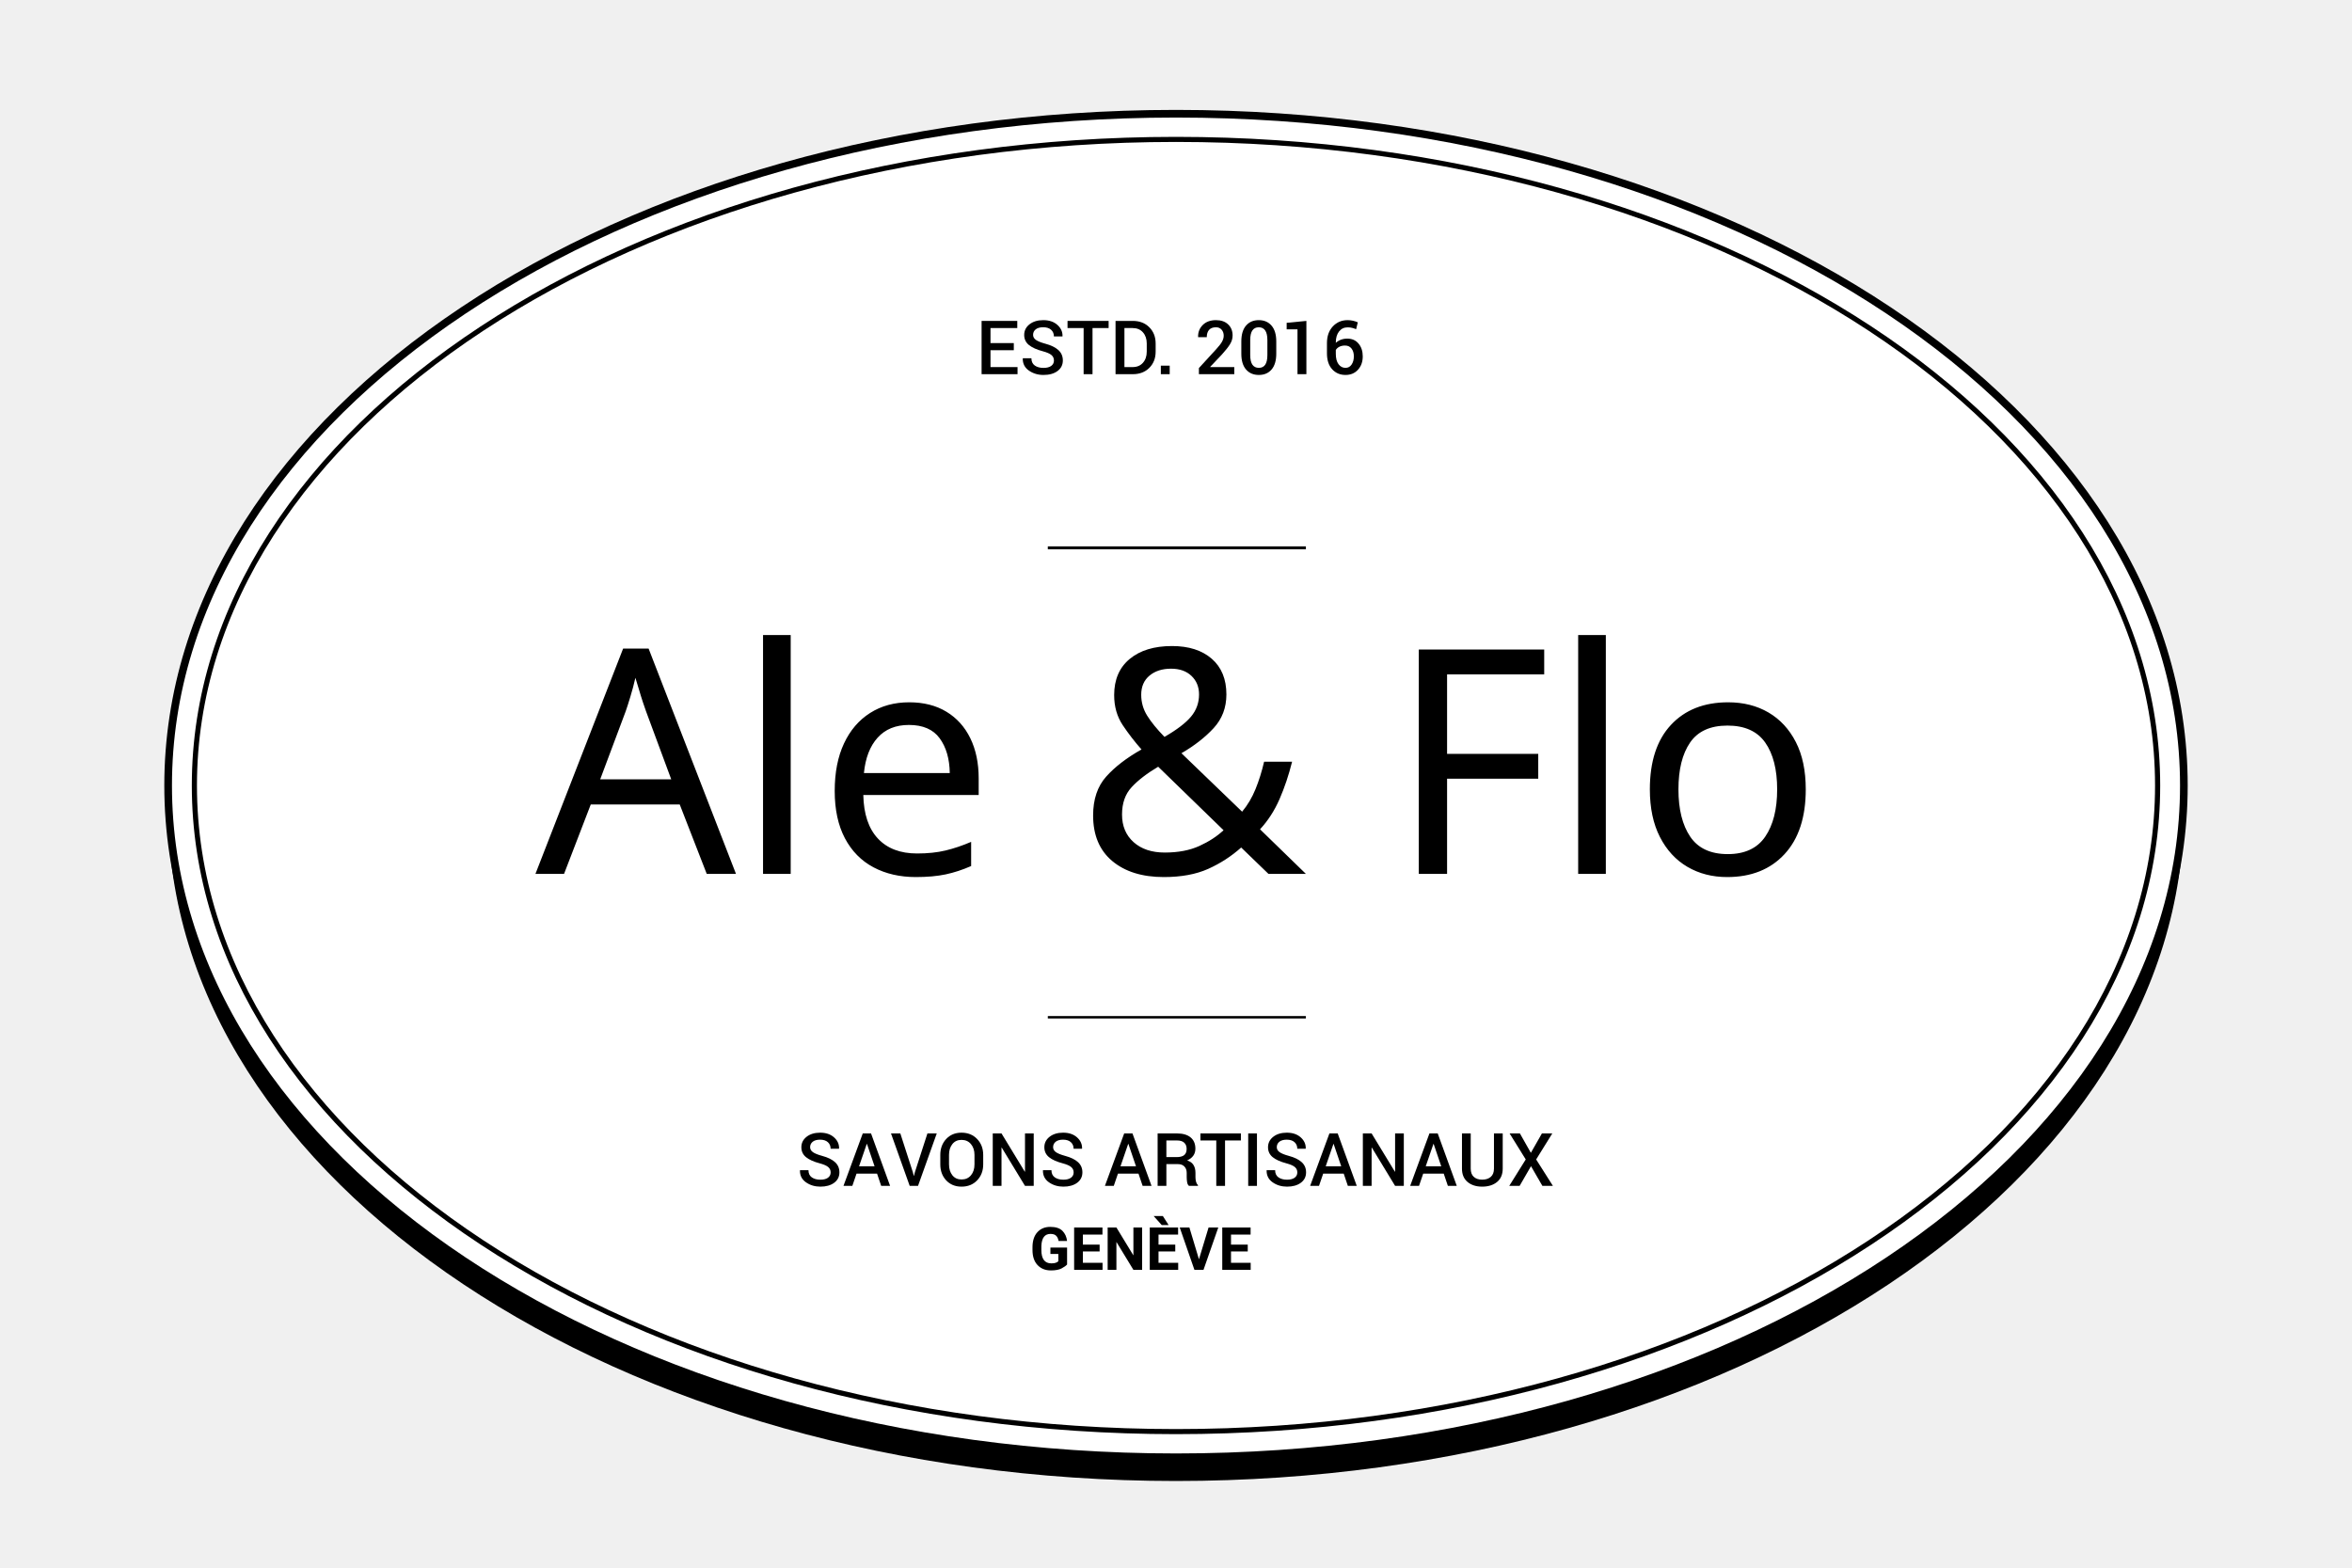
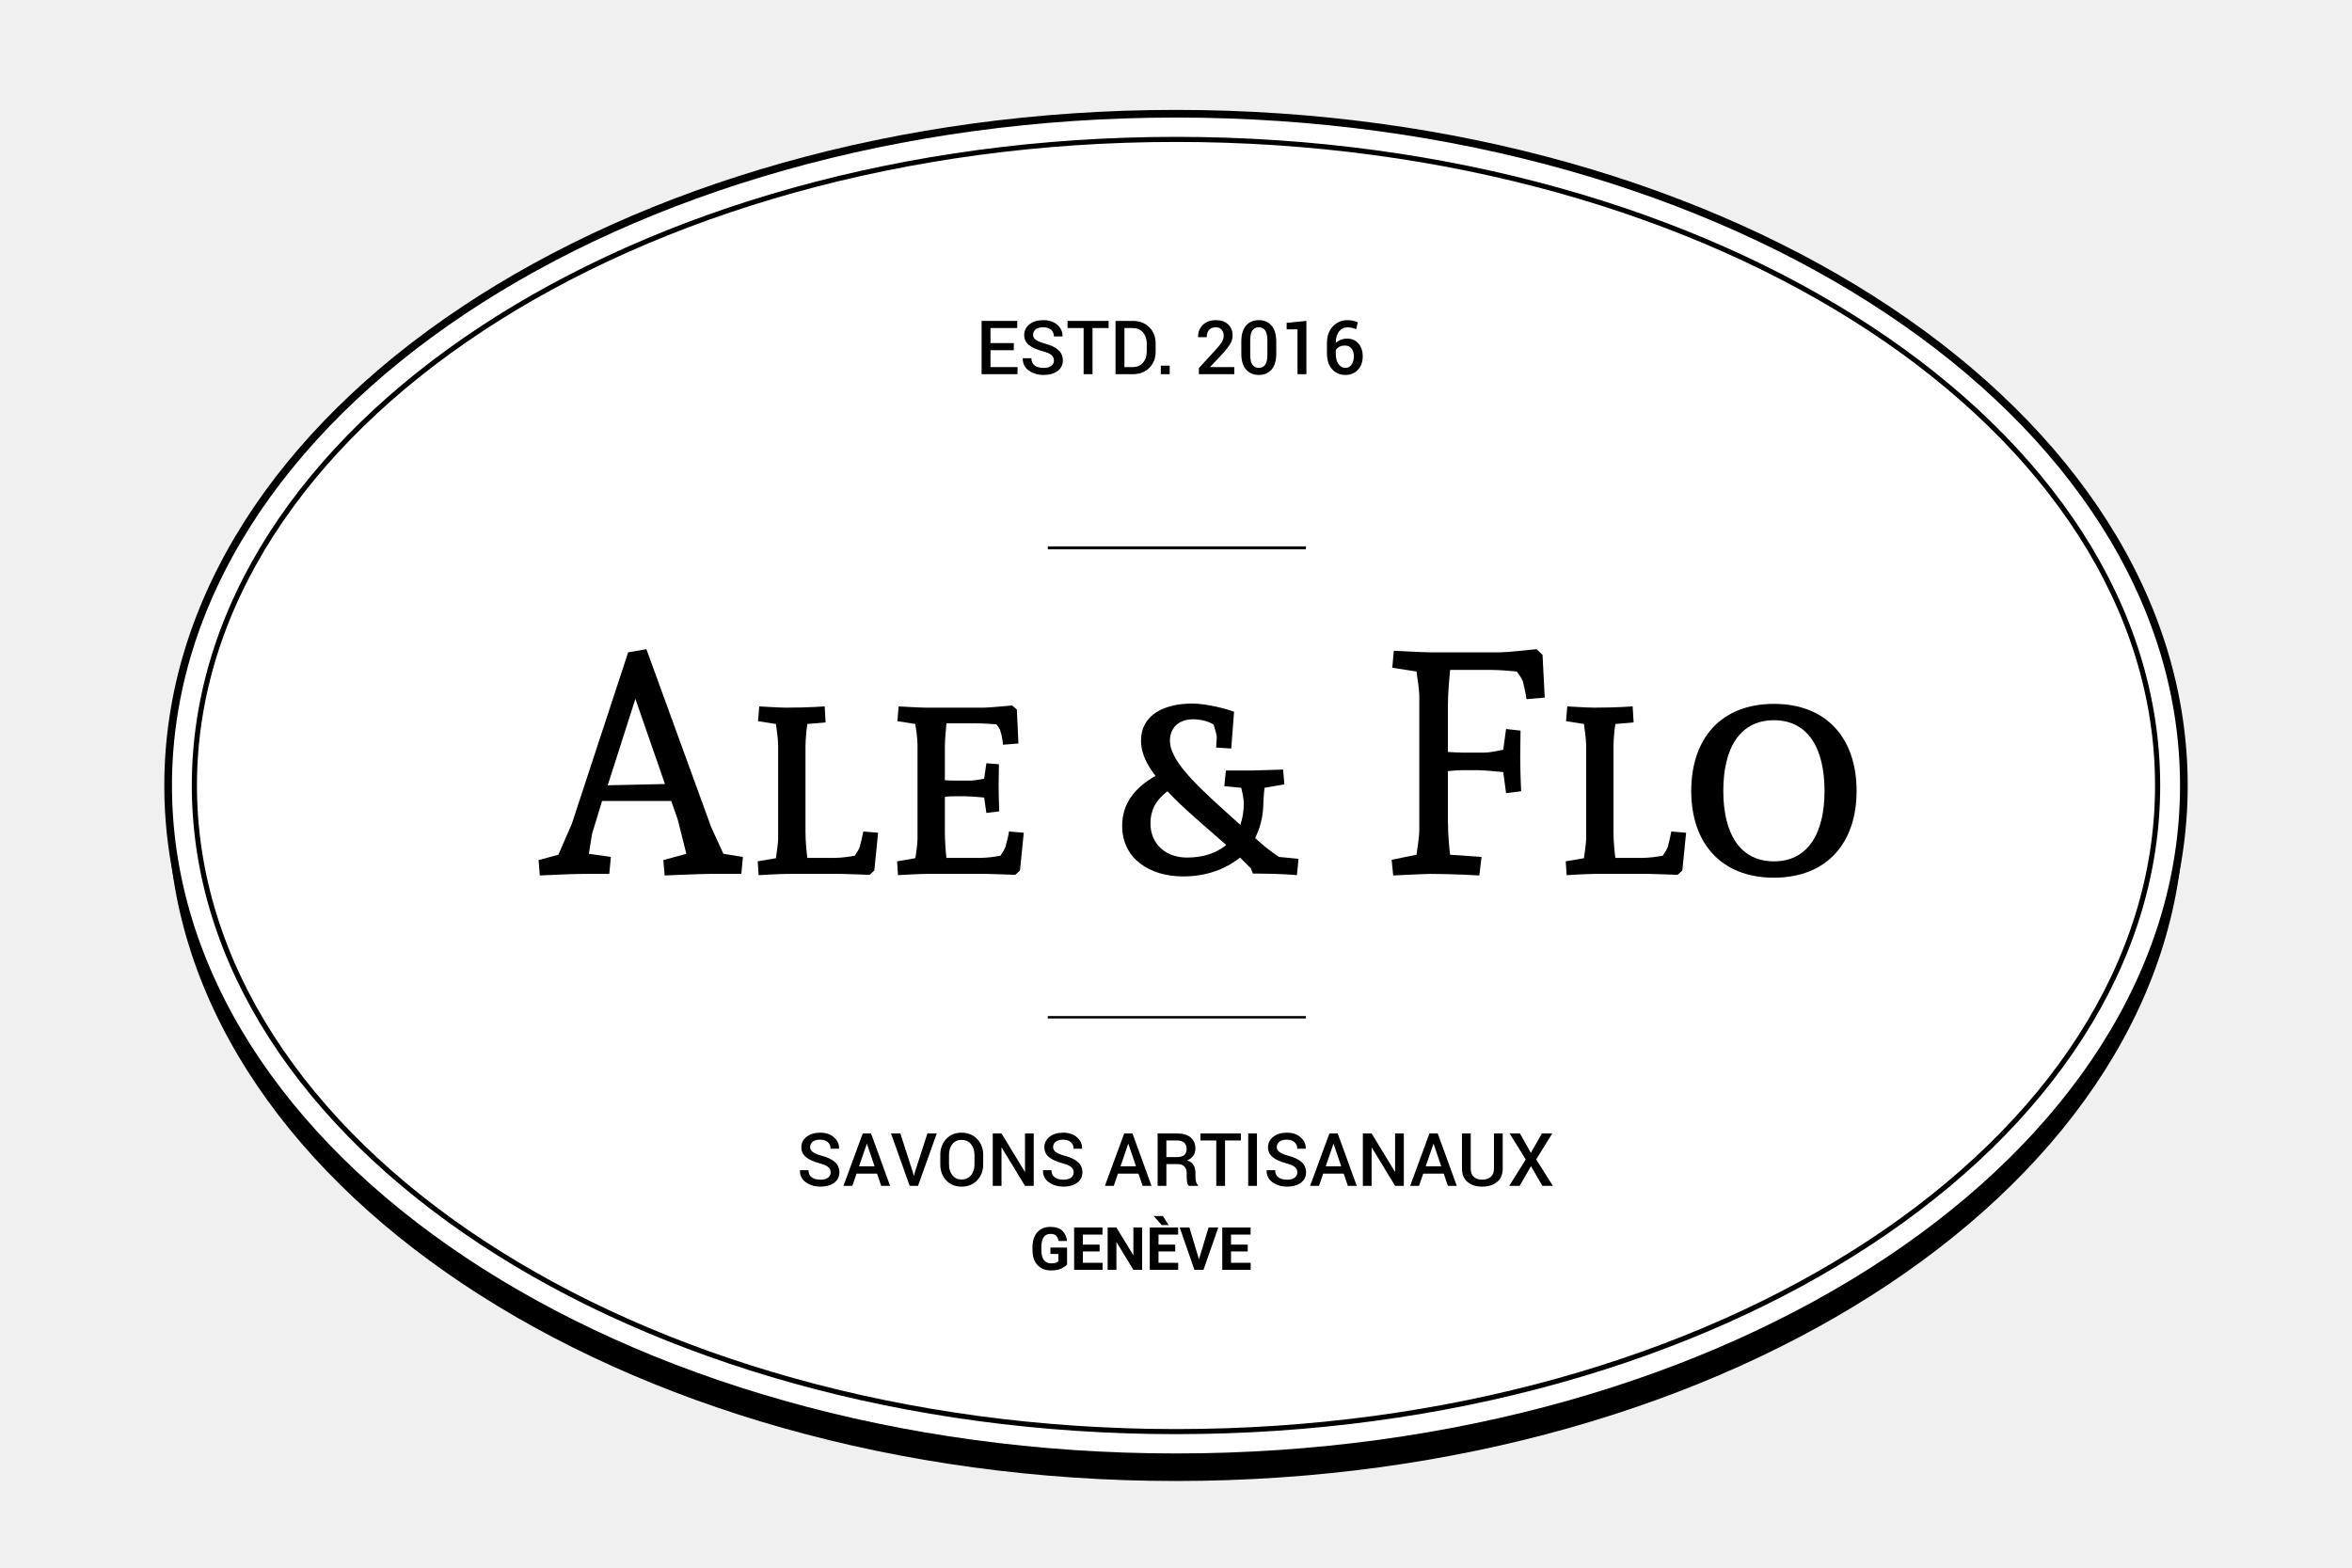
<svg xmlns="http://www.w3.org/2000/svg" width="1578.54" height="1052.362" id="svg2" version="1.1">
  <defs id="defs4" />
  <g id="layer1" transform="translate(0,6.5938854e-5)">
    <path transform="matrix(0.8570272,0,0,0.8570272,112.8442,92.25889)" d="m 1578.54,526.181 c 0,290.602 -353.368,526.181 -789.27,526.181 C 353.368,1052.362 0,816.783 0,526.181 0,235.579 353.368,0 789.27,0 1225.172,0 1578.54,235.579 1578.54,526.181 z" id="path3767" style="fill:#000000;fill-opacity:1;stroke:none" />
    <path style="fill:#ffffff;fill-opacity:1;stroke:none" id="path2993" d="m 1578.54,526.181 c 0,290.602 -353.368,526.181 -789.27,526.181 C 353.368,1052.362 0,816.783 0,526.181 0,235.579 353.368,0 789.27,0 1225.172,0 1578.54,235.579 1578.54,526.181 z" transform="matrix(0.8570272,0,0,0.8570272,112.8442,76.34267)" />
    <path transform="matrix(0.8570272,0,0,0.8570272,112.8442,76.34267)" d="m 1578.54,526.181 c 0,290.602 -353.368,526.181 -789.27,526.181 C 353.368,1052.362 0,816.783 0,526.181 0,235.579 353.368,0 789.27,0 1225.172,0 1578.54,235.579 1578.54,526.181 z" id="path2995" style="fill:none;stroke:#000000;stroke-width:6;stroke-miterlimit:4;stroke-opacity:1;stroke-dasharray:none" />
    <path style="fill:none;stroke:#000000;stroke-width:4.133;stroke-miterlimit:4;stroke-opacity:1;stroke-dasharray:none" id="path3769" d="m 1578.54,526.181 c 0,290.602 -353.368,526.181 -789.27,526.181 C 353.368,1052.362 0,816.783 0,526.181 0,235.579 353.368,0 789.27,0 1225.172,0 1578.54,235.579 1578.54,526.181 z" transform="matrix(0.8347083,0,0,0.8242782,130.4598,93.57458)" />
-     <text xml:space="preserve" style="font-size:58.607px;font-style:normal;font-weight:normal;line-height:125%;letter-spacing:0px;word-spacing:0px;fill:#000000;fill-opacity:1;stroke:none;font-family:Sans" x="359.35" y="586.642" id="text3771">
-       <tspan id="tspan3773" x="359.35" y="586.642" style="font-size:210.984px;font-style:normal;font-variant:normal;font-weight:normal;font-stretch:normal;text-align:start;line-height:125%;writing-mode:lr-tb;text-anchor:start;font-family:Andada SC;-inkscape-font-specification:Andada SC">Ale &amp; Flo</tspan>
-     </text>
+     <g style="font-size:58.607px;font-style:normal;font-weight:normal;line-height:125%;letter-spacing:0px;word-spacing:0px;fill:#000000;fill-opacity:1;stroke:none;font-family:Sans" id="text3771">
+       <path d="m 498.6,575.249 -13.081,-2.11 -8.228,-17.934 -43.463,-119.417 -12.237,2.11 -37.766,114.986 -9.072,20.887 -13.292,3.587 0.844,10.338 c 0,0 20.676,-1.055 28.483,-1.055 l 18.145,0 1.055,-11.393 -14.769,-2.11 2.11,-13.292 6.751,-22.153 46.416,0 4.431,12.659 5.697,22.786 -15.402,4.22 0.844,10.338 c 0,0 23.63,-1.055 30.171,-1.055 l 21.309,0 1.055,-11.393 m -72.157,-106.125 19.832,57.177 -38.399,0.844 18.567,-58.021" style="font-size:210.984px;font-variant:normal;font-stretch:normal;text-align:start;line-height:125%;writing-mode:lr-tb;text-anchor:start;font-family:Andada SC;-inkscape-font-specification:Andada SC" id="path3030" />
+       <path d="m 553.469,474.187 c 0,0 -10.76,0.844 -25.74,0.844 -4.642,0 -18.145,-0.844 -18.145,-0.844 l -0.844,9.916 12.026,1.899 c 0.211,2.321 1.477,9.494 1.477,14.136 l 0,63.295 c 0,2.743 -1.266,10.76 -1.477,12.659 l -12.237,2.11 0.633,9.283 c 0,0 13.714,-0.844 18.567,-0.844 l 37.133,0 c 3.376,0 18.778,0.633 18.778,0.633 l 3.165,-2.954 2.532,-25.318 -9.916,-0.844 c -0.422,2.532 -1.688,7.595 -2.321,10.127 -0.211,1.055 -1.688,3.587 -3.376,6.119 -3.376,0.633 -8.861,1.477 -13.714,1.477 l -18.145,0 c -0.422,-2.743 -1.266,-10.76 -1.266,-17.301 l 0,-57.388 c 0,-5.275 0.844,-12.87 1.266,-15.191 l 12.237,-1.055 -0.633,-10.76" style="font-size:210.984px;font-variant:normal;font-stretch:normal;text-align:start;line-height:125%;writing-mode:lr-tb;text-anchor:start;font-family:Andada SC;-inkscape-font-specification:Andada SC" id="path3032" />
+       <path d="m 602.282,484.103 12.026,1.899 c 0.422,2.532 1.477,9.494 1.477,14.136 l 0,63.295 c 0,2.743 -1.055,10.76 -1.477,12.659 l -12.237,2.11 0.633,9.283 c 0,0 13.714,-0.844 18.567,-0.844 l 41.353,0 c 3.376,0 18.778,0.633 18.778,0.633 l 3.165,-2.954 2.532,-25.318 -9.916,-0.844 c -0.211,2.532 -1.688,7.595 -2.321,10.127 -0.422,1.477 -1.688,3.587 -3.376,6.119 -3.376,0.633 -8.65,1.477 -13.714,1.477 l -22.575,0 c -0.422,-3.165 -1.055,-10.971 -1.055,-17.301 l 0,-23.63 c 2.321,-0.422 5.275,-0.422 6.541,-0.422 l 7.384,0 c 3.376,0 12.448,0.844 12.448,0.844 l 1.477,10.338 8.65,-1.055 c 0,0 -0.422,-10.338 -0.422,-18.356 0,-3.165 0.211,-13.292 0.211,-13.292 l -8.439,-0.633 -1.477,10.338 c 0,0 -5.697,1.266 -9.072,1.266 l -11.182,0 c -1.055,0 -3.587,0 -6.119,-0.211 l 0,-22.575 c 0,-4.642 0.844,-12.448 1.055,-15.613 l 20.465,0 c 4.642,0 9.705,0.422 13.081,0.633 1.477,1.899 2.743,3.798 2.743,4.853 0.844,2.321 1.477,6.33 1.688,8.861 l 10.338,-0.844 -1.055,-22.786 -3.165,-2.743 c 0,0 -15.402,1.477 -18.778,1.477 l -39.243,0 c -4.22,0 -18.145,-0.844 -18.145,-0.844 l -0.844,9.916" style="font-size:210.984px;font-variant:normal;font-stretch:normal;text-align:start;line-height:125%;writing-mode:lr-tb;text-anchor:start;font-family:Andada SC;-inkscape-font-specification:Andada SC" id="path3034" />
+       <path d="m 800.181,472.288 c -18.567,0 -34.39,7.384 -34.39,24.896 0,8.017 3.376,15.402 9.705,23.63 -14.347,8.228 -22.364,18.989 -22.364,33.546 0,21.942 18.356,33.968 40.931,33.968 15.402,0 28.483,-4.853 38.188,-12.659 l 7.173,7.173 1.477,3.587 3.587,0 c 15.824,0 25.951,1.055 25.951,1.055 l 1.055,-10.971 -13.081,-1.266 c -3.587,-2.321 -9.916,-7.173 -10.971,-8.228 l -5.064,-4.431 c 3.165,-6.54 5.275,-13.714 5.486,-22.153 0.211,-6.54 0.633,-10.127 0.844,-11.604 l 13.292,-2.321 -0.844,-9.916 -20.887,0.633 -17.512,0 -1.055,10.549 11.393,1.055 c 0.422,1.899 1.688,7.384 1.688,10.338 0,5.486 -0.844,10.127 -2.321,14.558 -25.74,-23.208 -47.26,-41.564 -47.26,-56.544 0,-8.65 5.908,-14.347 15.613,-14.347 6.33,0 11.604,2.11 13.714,3.587 0,0 2.11,6.962 2.11,8.017 0,1.477 -0.422,6.751 -0.422,7.384 l 10.127,0.633 1.899,-24.685 c -5.064,-1.899 -18.356,-5.486 -28.061,-5.486 m -16.668,58.865 c 10.971,11.815 25.74,23.841 39.454,36.078 -6.751,5.486 -15.402,8.439 -26.373,8.439 -13.925,0 -24.474,-8.861 -24.474,-22.997 0,-8.228 3.165,-15.191 11.393,-21.52" style="font-size:210.984px;font-variant:normal;font-stretch:normal;text-align:start;line-height:125%;writing-mode:lr-tb;text-anchor:start;font-family:Andada SC;-inkscape-font-specification:Andada SC" id="path3037" />
+       <path d="m 1031.258,435.788 c 0,0 -19.832,2.11 -24.052,2.11 l -47.26,0 c -4.22,0 -24.474,-1.055 -24.474,-1.055 l -1.055,11.393 16.246,2.532 c 0.422,2.743 1.899,12.448 1.899,16.035 l 0,90.934 c 0,3.587 -1.477,13.292 -1.899,16.035 l -16.668,3.376 1.055,10.549 c 0,0 20.676,-1.055 24.896,-1.055 16.879,0 32.913,1.055 32.913,1.055 l 1.477,-12.448 -21.098,-1.477 c -0.422,-2.954 -1.477,-13.503 -1.477,-22.364 l 0,-33.757 c 3.587,-0.422 7.173,-0.633 9.072,-0.633 l 11.182,0 c 4.22,0 16.879,1.266 16.879,1.266 l 1.899,14.136 10.127,-1.266 c 0,0 -0.633,-12.448 -0.633,-22.997 0,-4.22 0.211,-17.723 0.211,-17.723 l -9.705,-1.055 -1.899,13.925 c 0,0 -8.439,1.899 -12.659,1.899 l -15.402,0 c -1.688,0 -5.486,-0.211 -9.072,-0.422 l 0,-31.648 c 0,-8.228 1.055,-18.989 1.477,-23.419 l 27.639,0 c 5.908,0 12.448,0.633 17.09,1.055 2.11,2.743 4.009,5.697 4.22,7.173 0.844,3.165 1.899,8.017 2.321,11.393 l 12.237,-1.055 -1.477,-28.694 -4.009,-3.798" style="font-size:210.984px;font-variant:normal;font-stretch:normal;text-align:start;line-height:125%;writing-mode:lr-tb;text-anchor:start;font-family:Andada SC;-inkscape-font-specification:Andada SC" id="path3039" />
+       <path d="m 1095.763,474.187 c 0,0 -10.76,0.844 -25.74,0.844 -4.642,0 -18.145,-0.844 -18.145,-0.844 l -0.844,9.916 12.026,1.899 c 0.211,2.321 1.477,9.494 1.477,14.136 l 0,63.295 c 0,2.743 -1.266,10.76 -1.477,12.659 l -12.237,2.11 0.633,9.283 c 0,0 13.714,-0.844 18.567,-0.844 l 37.133,0 c 3.376,0 18.777,0.633 18.777,0.633 l 3.165,-2.954 2.532,-25.318 -9.916,-0.844 c -0.422,2.532 -1.688,7.595 -2.321,10.127 -0.211,1.055 -1.688,3.587 -3.376,6.119 -3.376,0.633 -8.861,1.477 -13.714,1.477 l -18.145,0 c -0.422,-2.743 -1.266,-10.76 -1.266,-17.301 l 0,-57.388 c 0,-5.275 0.844,-12.87 1.266,-15.191 l 12.237,-1.055 -0.633,-10.76" style="font-size:210.984px;font-variant:normal;font-stretch:normal;text-align:start;line-height:125%;writing-mode:lr-tb;text-anchor:start;font-family:Andada SC;-inkscape-font-specification:Andada SC" id="path3041" />
+       <path d="m 1246.047,530.942 c 0,-35.023 -19.833,-58.443 -55.489,-58.443 -35.656,0 -55.489,23.419 -55.489,58.443 0,34.812 19.832,58.232 55.489,58.232 35.656,0 55.489,-23.419 55.489,-58.232 m -89.457,0 c 0,-28.483 10.971,-47.471 33.968,-47.471 22.997,0 33.968,18.989 33.968,47.471 0,28.272 -10.971,47.26 -33.968,47.26 -22.997,0 -33.968,-18.989 -33.968,-47.26" style="font-size:210.984px;font-variant:normal;font-stretch:normal;text-align:start;line-height:125%;writing-mode:lr-tb;text-anchor:start;font-family:Andada SC;-inkscape-font-specification:Andada SC" id="path3043" />
+     </g>
    <rect style="fill:#000000;fill-opacity:1;stroke:#000000;stroke-width:0.808;stroke-miterlimit:4;stroke-opacity:1;stroke-dasharray:none" id="rect3798" width="172.405" height="1.146" x="703.641" y="367.17" ry="0" />
    <rect ry="0" y="682.437" x="703.588" height="0.863" width="172.512" id="rect3800" style="fill:#000000;fill-opacity:1;stroke:#000000;stroke-width:0.701;stroke-miterlimit:4;stroke-opacity:1;stroke-dasharray:none" />
    <g style="font-size:32.612px;font-style:normal;font-weight:normal;line-height:125%;letter-spacing:0px;word-spacing:0px;fill:#000000;fill-opacity:1;stroke:none;font-family:Sans" id="text3802" transform="matrix(1.397272,0,0,1.397272,-312.5332,-92.68433)">
      <path d="m 710.63,234.585 -11.197,0 0,8.104 12.99,0 0,3.41 -17.262,0 0,-25.594 17.139,0 0,3.428 -12.867,0 0,7.225 11.197,0 0,3.428" style="font-size:36px;font-variant:normal;font-weight:bold;font-stretch:normal;text-align:start;line-height:125%;writing-mode:lr-tb;text-anchor:start;font-family:Roboto;-inkscape-font-specification:Roboto Bold" id="path3017" />
      <path d="m 729.913,239.525 c -2e-5,-1.066 -0.398,-1.939 -1.195,-2.619 -0.785,-0.68 -2.18,-1.289 -4.184,-1.828 -2.859,-0.75 -5.062,-1.74 -6.609,-2.971 -1.535,-1.242 -2.303,-2.865 -2.303,-4.869 0,-2.062 0.85,-3.762 2.549,-5.098 1.711,-1.336 3.914,-2.004 6.609,-2.004 2.812,3e-5 5.068,0.756 6.768,2.268 1.711,1.512 2.537,3.328 2.479,5.449 l -0.035,0.105 -4.096,0 c -2e-5,-1.312 -0.445,-2.373 -1.336,-3.182 -0.891,-0.82 -2.162,-1.23 -3.814,-1.23 -1.559,2e-5 -2.76,0.34 -3.604,1.02 -0.832,0.68 -1.248,1.559 -1.248,2.637 -10e-6,0.973 0.451,1.781 1.354,2.426 0.914,0.645 2.42,1.254 4.518,1.828 2.754,0.738 4.846,1.758 6.275,3.059 1.43,1.301 2.145,2.959 2.145,4.975 -2e-5,2.133 -0.855,3.832 -2.566,5.098 -1.699,1.254 -3.938,1.881 -6.715,1.881 -2.672,0 -5.016,-0.703 -7.031,-2.109 -2.016,-1.418 -2.994,-3.357 -2.936,-5.818 l 0.035,-0.105 4.113,0 c 0,1.559 0.539,2.725 1.617,3.498 1.078,0.762 2.479,1.143 4.201,1.143 1.582,0 2.812,-0.316 3.691,-0.949 0.879,-0.645 1.318,-1.512 1.318,-2.602" style="font-size:36px;font-variant:normal;font-weight:bold;font-stretch:normal;text-align:start;line-height:125%;writing-mode:lr-tb;text-anchor:start;font-family:Roboto;-inkscape-font-specification:Roboto Bold" id="path3019" />
      <path d="m 756.174,223.933 -7.734,0 0,22.166 -4.271,0 0,-22.166 -7.734,0 0,-3.428 19.74,0 0,3.428" style="font-size:36px;font-variant:normal;font-weight:bold;font-stretch:normal;text-align:start;line-height:125%;writing-mode:lr-tb;text-anchor:start;font-family:Roboto;-inkscape-font-specification:Roboto Bold" id="path3021" />
      <path d="m 759.497,246.099 0,-25.594 8.297,0 c 3.246,3e-5 5.883,1.014 7.91,3.041 2.039,2.027 3.059,4.635 3.059,7.822 l 0,3.885 c -2e-5,3.199 -1.02,5.807 -3.059,7.822 -2.027,2.016 -4.664,3.023 -7.91,3.023 l -8.297,0 m 4.271,-22.166 0,18.756 3.902,0 c 2.121,0 3.785,-0.691 4.992,-2.074 1.219,-1.383 1.828,-3.17 1.828,-5.361 l 0,-3.92 c -1e-5,-2.168 -0.609,-3.943 -1.828,-5.326 -1.207,-1.383 -2.871,-2.074 -4.992,-2.074 l -3.902,0" style="font-size:36px;font-variant:normal;font-weight:bold;font-stretch:normal;text-align:start;line-height:125%;writing-mode:lr-tb;text-anchor:start;font-family:Roboto;-inkscape-font-specification:Roboto Bold" id="path3023" />
      <path d="m 785.512,246.099 -4.254,0 0,-4.096 4.254,0 0,4.096" style="font-size:36px;font-variant:normal;font-weight:bold;font-stretch:normal;text-align:start;line-height:125%;writing-mode:lr-tb;text-anchor:start;font-family:Roboto;-inkscape-font-specification:Roboto Bold" id="path3025" />
      <path d="m 816.538,246.099 -16.998,0 0,-2.936 8.332,-9.088 c 1.359,-1.488 2.297,-2.707 2.812,-3.656 0.516,-0.961 0.773,-1.898 0.773,-2.812 -10e-6,-1.148 -0.334,-2.109 -1.002,-2.883 -0.668,-0.773 -1.57,-1.16 -2.707,-1.16 -1.5,2e-5 -2.613,0.422 -3.34,1.266 -0.727,0.844 -1.09,2.004 -1.09,3.48 l -4.131,0 -0.035,-0.105 c -0.059,-2.273 0.686,-4.184 2.232,-5.73 1.547,-1.559 3.668,-2.338 6.363,-2.338 2.461,3e-5 4.406,0.68 5.836,2.039 1.43,1.359 2.145,3.135 2.145,5.326 -2e-5,1.465 -0.416,2.865 -1.248,4.201 -0.82,1.336 -2.098,2.959 -3.832,4.869 l -5.695,6.012 0.053,0.105 11.531,0 0,3.41" style="font-size:36px;font-variant:normal;font-weight:bold;font-stretch:normal;text-align:start;line-height:125%;writing-mode:lr-tb;text-anchor:start;font-family:Roboto;-inkscape-font-specification:Roboto Bold" id="path3027" />
      <path d="m 836.7,236.238 c -2e-5,3.328 -0.75,5.865 -2.25,7.611 -1.5,1.746 -3.539,2.619 -6.117,2.619 -2.59,0 -4.641,-0.873 -6.152,-2.619 -1.512,-1.746 -2.268,-4.283 -2.268,-7.611 l 0,-5.854 c 0,-3.316 0.75,-5.853 2.25,-7.611 1.5,-1.758 3.545,-2.637 6.135,-2.637 2.578,3e-5 4.623,0.879 6.135,2.637 1.512,1.758 2.268,4.295 2.268,7.611 l 0,5.854 m -4.271,-6.504 c -1e-5,-2.098 -0.352,-3.65 -1.055,-4.658 -0.703,-1.008 -1.729,-1.512 -3.076,-1.512 -1.348,2e-5 -2.373,0.504 -3.076,1.512 -0.691,1.008 -1.037,2.561 -1.037,4.658 l 0,7.119 c 0,2.109 0.352,3.674 1.055,4.693 0.715,1.008 1.746,1.512 3.094,1.512 1.348,0 2.367,-0.504 3.059,-1.512 0.691,-1.008 1.037,-2.572 1.037,-4.693 l 0,-7.119" style="font-size:36px;font-variant:normal;font-weight:bold;font-stretch:normal;text-align:start;line-height:125%;writing-mode:lr-tb;text-anchor:start;font-family:Roboto;-inkscape-font-specification:Roboto Bold" id="path3029" />
      <path d="m 851.167,246.099 -4.271,0 0,-21.533 -5.203,0 0,-3.146 9.475,-0.914 0,25.594" style="font-size:36px;font-variant:normal;font-weight:bold;font-stretch:normal;text-align:start;line-height:125%;writing-mode:lr-tb;text-anchor:start;font-family:Roboto;-inkscape-font-specification:Roboto Bold" id="path3031" />
      <path d="m 870.96,220.136 c 0.914,3e-5 1.793,0.1 2.637,0.299 0.844,0.188 1.6,0.439 2.268,0.756 l -0.809,3.305 c -0.656,-0.281 -1.295,-0.498 -1.916,-0.65 -0.621,-0.164 -1.342,-0.246 -2.162,-0.246 -1.711,3e-5 -3.088,0.662 -4.131,1.986 -1.031,1.313 -1.547,3.088 -1.547,5.326 l 0,0.123 c 0.703,-0.645 1.518,-1.143 2.443,-1.494 0.937,-0.352 1.963,-0.527 3.076,-0.527 2.285,1e-5 4.09,0.803 5.414,2.408 1.336,1.594 2.004,3.627 2.004,6.1 -2e-5,2.613 -0.762,4.758 -2.285,6.434 -1.523,1.676 -3.522,2.514 -5.994,2.514 -2.602,0 -4.74,-0.914 -6.416,-2.742 -1.664,-1.828 -2.496,-4.383 -2.496,-7.664 l 0,-4.887 c 0,-3.328 0.938,-6 2.812,-8.016 1.887,-2.016 4.254,-3.023 7.102,-3.023 m -1.195,12.199 c -1.078,2e-5 -1.992,0.193 -2.742,0.58 -0.75,0.375 -1.324,0.891 -1.723,1.547 l 0,1.828 c -10e-6,2.168 0.434,3.838 1.301,5.01 0.879,1.172 1.998,1.758 3.357,1.758 1.242,0 2.221,-0.533 2.936,-1.6 0.715,-1.066 1.072,-2.379 1.072,-3.938 -1e-5,-1.535 -0.375,-2.783 -1.125,-3.744 -0.75,-0.961 -1.775,-1.441 -3.076,-1.441" style="font-size:36px;font-variant:normal;font-weight:bold;font-stretch:normal;text-align:start;line-height:125%;writing-mode:lr-tb;text-anchor:start;font-family:Roboto;-inkscape-font-specification:Roboto Bold" id="path3033" />
    </g>
    <g style="font-size:32.612px;font-style:normal;font-weight:normal;line-height:125%;letter-spacing:0px;word-spacing:0px;fill:#000000;fill-opacity:1;stroke:none;font-family:Sans" id="text3806" transform="matrix(1.375658,0,0,1.375658,-183.2723,-295.0181)">
      <path d="m 538.479,786.56 c -2e-5,-1.066 -0.398,-1.939 -1.195,-2.619 -0.785,-0.68 -2.18,-1.289 -4.184,-1.828 -2.859,-0.75 -5.062,-1.74 -6.609,-2.971 -1.535,-1.242 -2.303,-2.865 -2.303,-4.869 0,-2.062 0.85,-3.762 2.549,-5.098 1.711,-1.336 3.914,-2.004 6.609,-2.004 2.812,3e-5 5.068,0.756 6.768,2.268 1.711,1.512 2.537,3.328 2.479,5.449 l -0.035,0.105 -4.096,0 c -2e-5,-1.312 -0.445,-2.373 -1.336,-3.182 -0.891,-0.82 -2.162,-1.23 -3.814,-1.23 -1.559,2e-5 -2.76,0.34 -3.604,1.02 -0.832,0.68 -1.248,1.559 -1.248,2.637 -1e-5,0.973 0.451,1.781 1.354,2.426 0.914,0.645 2.42,1.254 4.518,1.828 2.754,0.738 4.846,1.758 6.275,3.059 1.43,1.301 2.145,2.959 2.145,4.975 -2e-5,2.133 -0.855,3.832 -2.566,5.098 -1.699,1.254 -3.938,1.881 -6.715,1.881 -2.672,0 -5.016,-0.703 -7.031,-2.109 -2.016,-1.418 -2.994,-3.357 -2.936,-5.818 l 0.035,-0.105 4.113,0 c 0,1.559 0.539,2.725 1.617,3.498 1.078,0.762 2.479,1.143 4.201,1.143 1.582,0 2.812,-0.316 3.691,-0.949 0.879,-0.645 1.318,-1.512 1.318,-2.602" style="font-size:36px;font-variant:normal;font-weight:bold;font-stretch:normal;text-align:center;line-height:125%;writing-mode:lr-tb;text-anchor:middle;font-family:Roboto;-inkscape-font-specification:Roboto Bold" id="path3036" />
      <path d="m 561.119,787.158 -10.02,0 -2.039,5.977 -4.324,0 9.404,-25.594 4.043,0 9.299,25.594 -4.342,0 -2.021,-5.977 m -8.789,-3.568 7.576,0 -3.709,-10.934 -0.105,0 -3.762,10.934" style="font-size:36px;font-variant:normal;font-weight:bold;font-stretch:normal;text-align:center;line-height:125%;writing-mode:lr-tb;text-anchor:middle;font-family:Roboto;-inkscape-font-specification:Roboto Bold" id="path3038" />
      <path d="m 578.574,786.437 0.457,1.775 0.105,0 0.439,-1.74 6.117,-18.932 4.553,0 -9.141,25.594 -4.061,0 -9.123,-25.594 4.553,0 6.1,18.896" style="font-size:36px;font-variant:normal;font-weight:bold;font-stretch:normal;text-align:center;line-height:125%;writing-mode:lr-tb;text-anchor:middle;font-family:Roboto;-inkscape-font-specification:Roboto Bold" id="path3040" />
      <path d="m 612.905,782.64 c -2e-5,3.129 -0.984,5.725 -2.953,7.787 -1.957,2.051 -4.5,3.076 -7.629,3.076 -3.07,0 -5.566,-1.025 -7.488,-3.076 -1.91,-2.062 -2.865,-4.658 -2.865,-7.787 l 0,-4.605 c 0,-3.117 0.955,-5.707 2.865,-7.77 1.922,-2.062 4.412,-3.094 7.471,-3.094 3.129,3e-5 5.678,1.031 7.646,3.094 1.969,2.063 2.953,4.652 2.953,7.77 l 0,4.605 m -4.254,-4.641 c -10e-6,-2.133 -0.574,-3.885 -1.723,-5.256 -1.137,-1.371 -2.678,-2.057 -4.623,-2.057 -1.875,2e-5 -3.357,0.686 -4.447,2.057 -1.09,1.371 -1.635,3.123 -1.635,5.256 l 0,4.641 c -10e-6,2.156 0.545,3.926 1.635,5.309 1.09,1.371 2.578,2.057 4.465,2.057 1.957,0 3.498,-0.686 4.623,-2.057 1.137,-1.371 1.705,-3.141 1.705,-5.309 l 0,-4.641" style="font-size:36px;font-variant:normal;font-weight:bold;font-stretch:normal;text-align:center;line-height:125%;writing-mode:lr-tb;text-anchor:middle;font-family:Roboto;-inkscape-font-specification:Roboto Bold" id="path3042" />
      <path d="m 637.549,793.134 -4.254,0 -11.355,-18.686 -0.105,0.035 0,18.65 -4.271,0 0,-25.594 4.271,0 11.355,18.668 0.105,-0.035 0,-18.633 4.254,0 0,25.594" style="font-size:36px;font-variant:normal;font-weight:bold;font-stretch:normal;text-align:center;line-height:125%;writing-mode:lr-tb;text-anchor:middle;font-family:Roboto;-inkscape-font-specification:Roboto Bold" id="path3044" />
      <path d="m 657.026,786.56 c -10e-6,-1.066 -0.398,-1.939 -1.195,-2.619 -0.785,-0.68 -2.18,-1.289 -4.184,-1.828 -2.859,-0.75 -5.063,-1.74 -6.609,-2.971 -1.535,-1.242 -2.303,-2.865 -2.303,-4.869 0,-2.062 0.85,-3.762 2.549,-5.098 1.711,-1.336 3.914,-2.004 6.609,-2.004 2.812,3e-5 5.068,0.756 6.768,2.268 1.711,1.512 2.537,3.328 2.479,5.449 l -0.035,0.105 -4.096,0 c -2e-5,-1.312 -0.445,-2.373 -1.336,-3.182 -0.891,-0.82 -2.162,-1.23 -3.814,-1.23 -1.559,2e-5 -2.76,0.34 -3.604,1.02 -0.832,0.68 -1.248,1.559 -1.248,2.637 0,0.973 0.451,1.781 1.354,2.426 0.914,0.645 2.42,1.254 4.518,1.828 2.754,0.738 4.846,1.758 6.275,3.059 1.43,1.301 2.145,2.959 2.145,4.975 -2e-5,2.133 -0.855,3.832 -2.566,5.098 -1.699,1.254 -3.938,1.881 -6.715,1.881 -2.672,0 -5.016,-0.703 -7.031,-2.109 -2.016,-1.418 -2.994,-3.357 -2.936,-5.818 l 0.035,-0.105 4.113,0 c -10e-6,1.559 0.539,2.725 1.617,3.498 1.078,0.762 2.478,1.143 4.201,1.143 1.582,0 2.812,-0.316 3.691,-0.949 0.879,-0.645 1.318,-1.512 1.318,-2.602" style="font-size:36px;font-variant:normal;font-weight:bold;font-stretch:normal;text-align:center;line-height:125%;writing-mode:lr-tb;text-anchor:middle;font-family:Roboto;-inkscape-font-specification:Roboto Bold" id="path3046" />
      <path d="m 688.666,787.158 -10.02,0 -2.039,5.977 -4.324,0 9.404,-25.594 4.043,0 9.299,25.594 -4.342,0 -2.021,-5.977 m -8.789,-3.568 7.576,0 -3.709,-10.934 -0.105,0 -3.762,10.934" style="font-size:36px;font-variant:normal;font-weight:bold;font-stretch:normal;text-align:center;line-height:125%;writing-mode:lr-tb;text-anchor:middle;font-family:Roboto;-inkscape-font-specification:Roboto Bold" id="path3048" />
      <path d="m 702.272,782.517 0,10.617 -4.271,0 0,-25.594 9.457,0 c 2.859,2e-5 5.068,0.645 6.627,1.934 1.559,1.289 2.338,3.129 2.338,5.52 -2e-5,1.324 -0.346,2.467 -1.037,3.428 -0.68,0.949 -1.676,1.711 -2.988,2.285 1.441,0.457 2.478,1.207 3.111,2.25 0.633,1.031 0.949,2.303 0.949,3.814 l 0,2.127 c -3e-5,0.75 0.094,1.482 0.281,2.197 0.187,0.715 0.504,1.26 0.949,1.635 l 0,0.404 -4.395,0 c -0.469,-0.387 -0.773,-0.996 -0.914,-1.828 -0.129,-0.832 -0.193,-1.646 -0.193,-2.443 l 0,-2.057 c -2e-5,-1.312 -0.375,-2.355 -1.125,-3.129 -0.75,-0.773 -1.781,-1.16 -3.094,-1.16 l -5.695,0 m 0,-3.428 4.957,0 c 1.711,2e-5 2.959,-0.328 3.744,-0.984 0.785,-0.656 1.178,-1.658 1.178,-3.006 -10e-6,-1.289 -0.387,-2.297 -1.16,-3.023 -0.773,-0.738 -1.951,-1.107 -3.533,-1.107 l -5.186,0 0,8.121" style="font-size:36px;font-variant:normal;font-weight:bold;font-stretch:normal;text-align:center;line-height:125%;writing-mode:lr-tb;text-anchor:middle;font-family:Roboto;-inkscape-font-specification:Roboto Bold" id="path3050" />
      <path d="m 738.623,770.968 -7.734,0 0,22.166 -4.271,0 0,-22.166 -7.734,0 0,-3.428 19.74,0 0,3.428" style="font-size:36px;font-variant:normal;font-weight:bold;font-stretch:normal;text-align:center;line-height:125%;writing-mode:lr-tb;text-anchor:middle;font-family:Roboto;-inkscape-font-specification:Roboto Bold" id="path3052" />
      <path d="m 746.463,793.134 -4.271,0 0,-25.594 4.271,0 0,25.594" style="font-size:36px;font-variant:normal;font-weight:bold;font-stretch:normal;text-align:center;line-height:125%;writing-mode:lr-tb;text-anchor:middle;font-family:Roboto;-inkscape-font-specification:Roboto Bold" id="path3054" />
      <path d="m 766.151,786.56 c -10e-6,-1.066 -0.398,-1.939 -1.195,-2.619 -0.785,-0.68 -2.18,-1.289 -4.184,-1.828 -2.859,-0.75 -5.063,-1.74 -6.609,-2.971 -1.535,-1.242 -2.303,-2.865 -2.303,-4.869 0,-2.062 0.85,-3.762 2.549,-5.098 1.711,-1.336 3.914,-2.004 6.609,-2.004 2.812,3e-5 5.068,0.756 6.768,2.268 1.711,1.512 2.537,3.328 2.479,5.449 l -0.035,0.105 -4.096,0 c -2e-5,-1.312 -0.445,-2.373 -1.336,-3.182 -0.891,-0.82 -2.162,-1.23 -3.814,-1.23 -1.559,2e-5 -2.76,0.34 -3.604,1.02 -0.832,0.68 -1.248,1.559 -1.248,2.637 0,0.973 0.451,1.781 1.354,2.426 0.914,0.645 2.42,1.254 4.518,1.828 2.754,0.738 4.846,1.758 6.275,3.059 1.43,1.301 2.145,2.959 2.145,4.975 -2e-5,2.133 -0.855,3.832 -2.566,5.098 -1.699,1.254 -3.938,1.881 -6.715,1.881 -2.672,0 -5.016,-0.703 -7.031,-2.109 -2.016,-1.418 -2.994,-3.357 -2.936,-5.818 l 0.035,-0.105 4.113,0 c -10e-6,1.559 0.539,2.725 1.617,3.498 1.078,0.762 2.478,1.143 4.201,1.143 1.582,0 2.812,-0.316 3.691,-0.949 0.879,-0.645 1.318,-1.512 1.318,-2.602" style="font-size:36px;font-variant:normal;font-weight:bold;font-stretch:normal;text-align:center;line-height:125%;writing-mode:lr-tb;text-anchor:middle;font-family:Roboto;-inkscape-font-specification:Roboto Bold" id="path3056" />
      <path d="m 788.791,787.158 -10.02,0 -2.039,5.977 -4.324,0 9.404,-25.594 4.043,0 9.299,25.594 -4.342,0 -2.021,-5.977 m -8.789,-3.568 7.576,0 -3.709,-10.934 -0.105,0 -3.762,10.934" style="font-size:36px;font-variant:normal;font-weight:bold;font-stretch:normal;text-align:center;line-height:125%;writing-mode:lr-tb;text-anchor:middle;font-family:Roboto;-inkscape-font-specification:Roboto Bold" id="path3058" />
      <path d="m 818.112,793.134 -4.254,0 -11.355,-18.686 -0.105,0.035 0,18.65 -4.271,0 0,-25.594 4.271,0 11.355,18.668 0.105,-0.035 0,-18.633 4.254,0 0,25.594" style="font-size:36px;font-variant:normal;font-weight:bold;font-stretch:normal;text-align:center;line-height:125%;writing-mode:lr-tb;text-anchor:middle;font-family:Roboto;-inkscape-font-specification:Roboto Bold" id="path3060" />
      <path d="m 837.588,787.158 -10.02,0 -2.039,5.977 -4.324,0 9.404,-25.594 4.043,0 9.299,25.594 -4.342,0 -2.021,-5.977 m -8.789,-3.568 7.576,0 -3.709,-10.934 -0.105,0 -3.762,10.934" style="font-size:36px;font-variant:normal;font-weight:bold;font-stretch:normal;text-align:center;line-height:125%;writing-mode:lr-tb;text-anchor:middle;font-family:Roboto;-inkscape-font-specification:Roboto Bold" id="path3062" />
      <path d="m 866.364,767.54 0,17.156 c -3e-5,2.836 -0.926,5.016 -2.777,6.539 -1.852,1.512 -4.271,2.268 -7.26,2.268 -2.93,0 -5.303,-0.762 -7.119,-2.285 -1.816,-1.523 -2.725,-3.697 -2.725,-6.521 l 0,-17.156 4.271,0 0,17.156 c -10e-6,1.793 0.504,3.141 1.512,4.043 1.008,0.902 2.361,1.354 4.061,1.354 1.758,0 3.158,-0.451 4.201,-1.354 1.043,-0.902 1.564,-2.25 1.564,-4.043 l 0,-17.156 4.271,0" style="font-size:36px;font-variant:normal;font-weight:bold;font-stretch:normal;text-align:center;line-height:125%;writing-mode:lr-tb;text-anchor:middle;font-family:Roboto;-inkscape-font-specification:Roboto Bold" id="path3064" />
      <path d="m 880.092,776.997 5.396,-9.457 5.062,0 -7.875,12.691 8.174,12.902 -5.133,0 -5.555,-9.615 -5.555,9.615 -5.062,0 8.051,-12.902 -7.875,-12.691 5.027,0 5.344,9.457" style="font-size:36px;font-variant:normal;font-weight:bold;font-stretch:normal;text-align:center;line-height:125%;writing-mode:lr-tb;text-anchor:middle;font-family:Roboto;-inkscape-font-specification:Roboto Bold" id="path3066" />
    </g>
    <flowRoot xml:space="preserve" id="flowRoot3812" style="font-size:40px;font-style:normal;font-weight:normal;line-height:125%;letter-spacing:0px;word-spacing:0px;fill:#000000;fill-opacity:1;stroke:none;font-family:Sans" transform="matrix(0.8570272,0,0,0.8570272,112.8442,76.34273)">
      <flowRegion id="flowRegion3814">
        <rect id="rect3816" width="163.645" height="55.558" x="761.655" y="813.966" />
      </flowRegion>
      <flowPara id="flowPara3818" />
    </flowRoot>
    <text xml:space="preserve" style="font-size:38.053px;font-style:normal;font-variant:normal;font-stretch:normal;text-align:center;line-height:130%;letter-spacing:0px;word-spacing:0px;writing-mode:lr-tb;text-anchor:middle;fill:#000000;fill-opacity:1;stroke:none;font-family:Roboto;-inkscape-font-specification:Roboto Semi-Light" x="789.286" y="852.423" id="text3082">
      <tspan id="tspan3084" x="789.286" y="852.423" style="font-size:40px;font-style:normal;font-variant:normal;font-weight:bold;font-stretch:normal;text-align:center;line-height:130%;writing-mode:lr-tb;text-anchor:middle;font-family:Roboto;-inkscape-font-specification:Roboto Bold">GENÈVE</tspan>
    </text>
  </g>
</svg>
